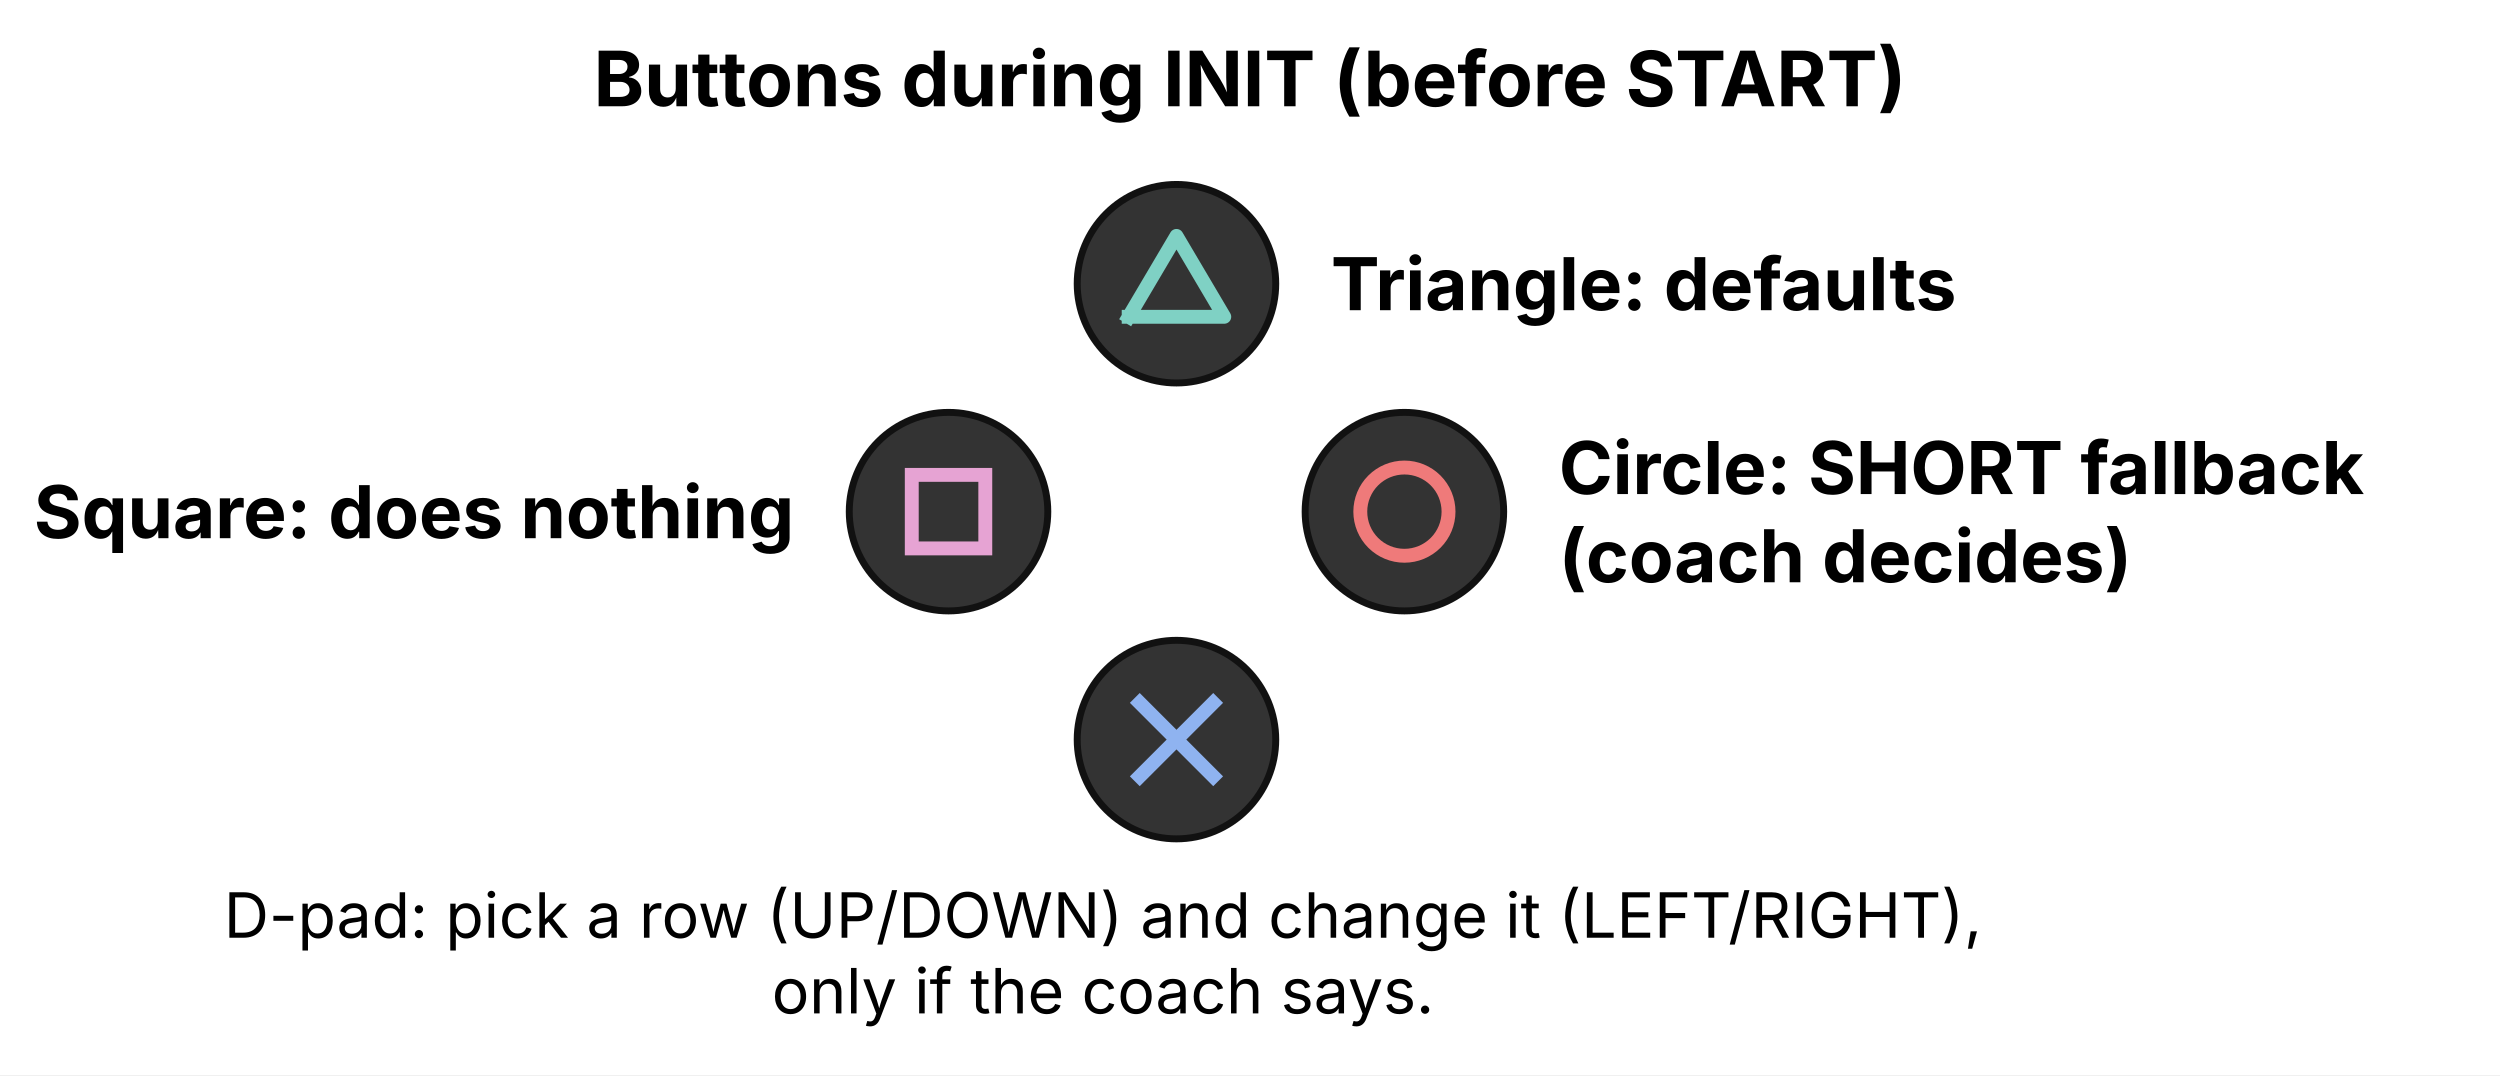
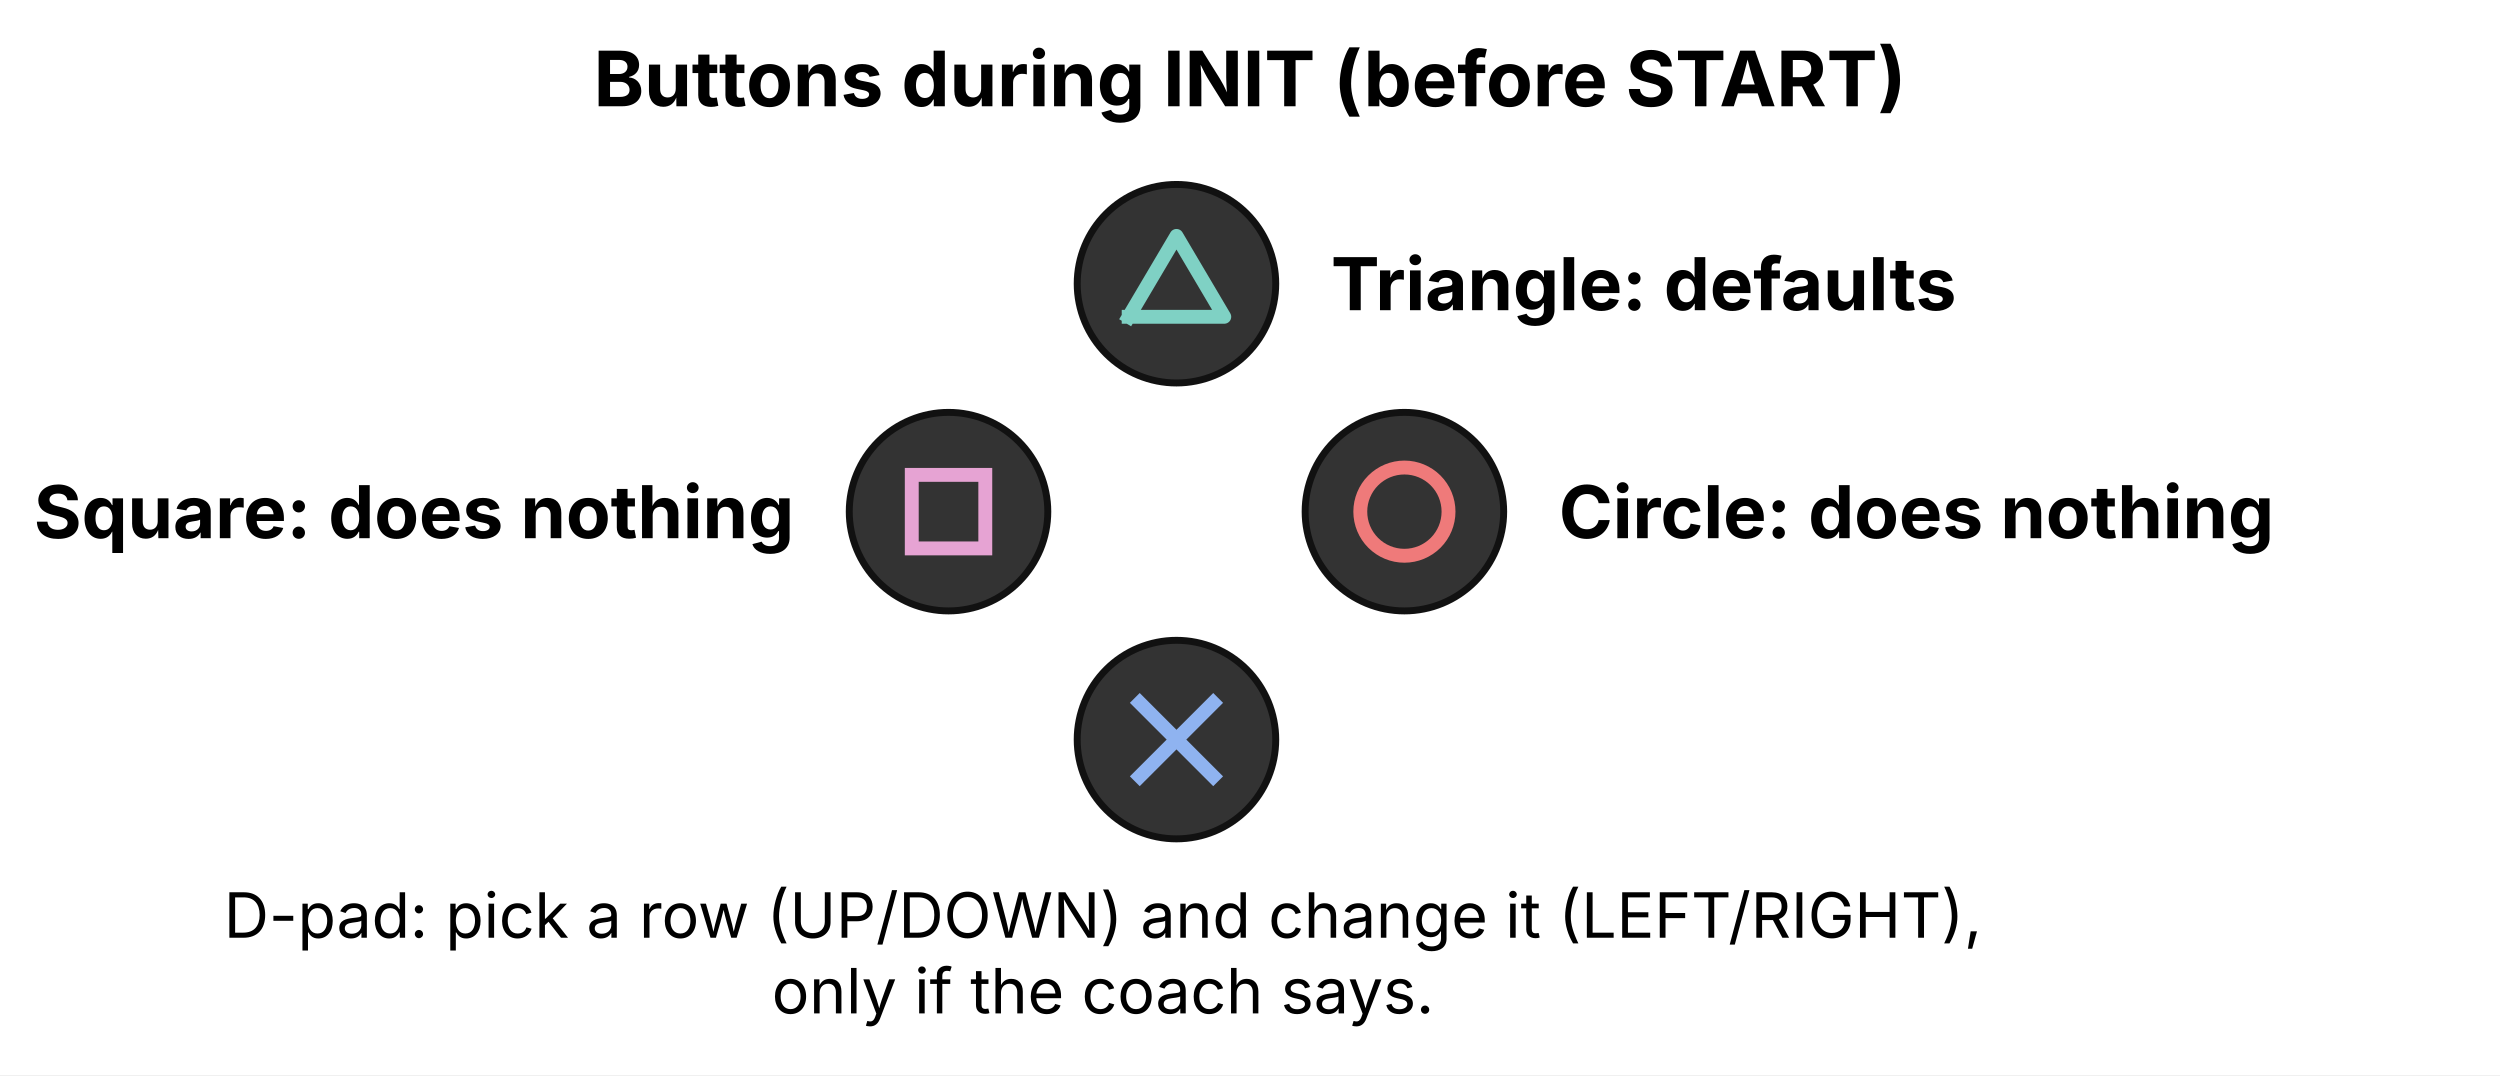
<svg xmlns="http://www.w3.org/2000/svg" width="360pt" height="154.8pt" viewBox="0 0 360 154.8" version="1.1">
  <defs>
    <style type="text/css">*{stroke-linejoin: round; stroke-linecap: butt}</style>
  </defs>
  <g id="figure_1">
    <g id="patch_1">
      <path d="M 0 154.8 L 360 154.8 L 360 0 L 0 0 z " style="fill: #ffffff" />
    </g>
    <g id="axes_1">
      <g id="patch_2">
        <path d="M 169.412 55.148 C 173.203 55.148 176.839 53.642 179.519 50.961 C 182.2 48.281 183.706 44.644 183.706 40.854 C 183.706 37.063 182.2 33.427 179.519 30.746 C 176.839 28.066 173.203 26.56 169.412 26.56 C 165.621 26.56 161.985 28.066 159.304 30.746 C 156.624 33.427 155.118 37.063 155.118 40.854 C 155.118 44.644 156.624 48.281 159.304 50.961 C 161.985 53.642 165.621 55.148 169.412 55.148 z " clip-path="url(#pd91491c5a2)" style="fill: #333333; stroke: #111111; stroke-linejoin: miter" />
      </g>
      <g id="patch_3">
        <path d="M 202.235 87.971 C 206.026 87.971 209.662 86.465 212.343 83.785 C 215.023 81.104 216.529 77.468 216.529 73.677 C 216.529 69.886 215.023 66.25 212.343 63.57 C 209.662 60.889 206.026 59.383 202.235 59.383 C 198.444 59.383 194.808 60.889 192.128 63.57 C 189.447 66.25 187.941 69.886 187.941 73.677 C 187.941 77.468 189.447 81.104 192.128 83.785 C 194.808 86.465 198.444 87.971 202.235 87.971 z " clip-path="url(#pd91491c5a2)" style="fill: #333333; stroke: #111111; stroke-linejoin: miter" />
      </g>
      <g id="patch_4">
        <path d="M 202.235 80.03 C 203.92 80.03 205.536 79.361 206.728 78.169 C 207.919 76.978 208.588 75.362 208.588 73.677 C 208.588 71.992 207.919 70.376 206.728 69.185 C 205.536 67.994 203.92 67.324 202.235 67.324 C 200.55 67.324 198.934 67.994 197.743 69.185 C 196.552 70.376 195.882 71.992 195.882 73.677 C 195.882 75.362 196.552 76.978 197.743 78.169 C 198.934 79.361 200.55 80.03 202.235 80.03 L 202.235 80.03 z " clip-path="url(#pd91491c5a2)" style="fill: none; stroke: #ef7a7a; stroke-width: 2; stroke-linejoin: miter" />
      </g>
      <g id="patch_5">
        <path d="M 136.588 87.971 C 140.379 87.971 144.015 86.465 146.696 83.785 C 149.376 81.104 150.882 77.468 150.882 73.677 C 150.882 69.886 149.376 66.25 146.696 63.57 C 144.015 60.889 140.379 59.383 136.588 59.383 C 132.797 59.383 129.161 60.889 126.481 63.57 C 123.8 66.25 122.294 69.886 122.294 73.677 C 122.294 77.468 123.8 81.104 126.481 83.785 C 129.161 86.465 132.797 87.971 136.588 87.971 z " clip-path="url(#pd91491c5a2)" style="fill: #333333; stroke: #111111; stroke-linejoin: miter" />
      </g>
      <g id="patch_6">
        <path d="M 131.294 78.971 L 141.882 78.971 L 141.882 68.383 L 131.294 68.383 L 131.294 78.971 z " clip-path="url(#pd91491c5a2)" style="fill: none; stroke: #e6a3d3; stroke-width: 2; stroke-linejoin: miter" />
      </g>
      <g id="patch_7">
        <path d="M 169.412 120.795 C 173.203 120.795 176.839 119.289 179.519 116.608 C 182.2 113.928 183.706 110.292 183.706 106.501 C 183.706 102.71 182.2 99.074 179.519 96.393 C 176.839 93.713 173.203 92.207 169.412 92.207 C 165.621 92.207 161.985 93.713 159.304 96.393 C 156.624 99.074 155.118 102.71 155.118 106.501 C 155.118 110.292 156.624 113.928 159.304 116.608 C 161.985 119.289 165.621 120.795 169.412 120.795 z " clip-path="url(#pd91491c5a2)" style="fill: #333333; stroke: #111111; stroke-linejoin: miter" />
      </g>
      <g id="line2d_1">
        <path d="M 162.529 45.618 L 176.294 45.618 L 169.412 33.971 L 162.529 45.618 " clip-path="url(#pd91491c5a2)" style="fill: none; stroke: #7fd1c4; stroke-width: 2; stroke-linecap: square" />
      </g>
      <g id="line2d_2">
        <path d="M 164.118 111.795 L 174.706 101.207 " clip-path="url(#pd91491c5a2)" style="fill: none; stroke: #8fb3f0; stroke-width: 2; stroke-linecap: square" />
      </g>
      <g id="line2d_3">
        <path d="M 164.118 101.207 L 174.706 111.795 " clip-path="url(#pd91491c5a2)" style="fill: none; stroke: #8fb3f0; stroke-width: 2; stroke-linecap: square" />
      </g>
      <g id="text_1">
        <text style="font-weight: 700; font-size: 10.5px; font-family: 'Inter', 'DejaVu Sans', 'Bitstream Vera Sans', 'Computer Modern Sans Serif', 'Lucida Grande', 'Verdana', 'Geneva', 'Lucid', 'Arial', 'Helvetica', 'Avant Garde', sans-serif; text-anchor: start" x="191.647" y="44.673" transform="rotate(-0 191.6471 44.67323)">Triangle: defaults</text>
      </g>
      <g id="text_2">
-         <text style="font-weight: 700; font-size: 10.5px; font-family: 'Inter', 'DejaVu Sans', 'Bitstream Vera Sans', 'Computer Modern Sans Serif', 'Lucida Grande', 'Verdana', 'Geneva', 'Lucid', 'Arial', 'Helvetica', 'Avant Garde', sans-serif" transform="translate(224.4706 71.14446)">Circle: SHORT fallback</text>
-         <text style="font-weight: 700; font-size: 10.5px; font-family: 'Inter', 'DejaVu Sans', 'Bitstream Vera Sans', 'Computer Modern Sans Serif', 'Lucida Grande', 'Verdana', 'Geneva', 'Lucid', 'Arial', 'Helvetica', 'Avant Garde', sans-serif" transform="translate(224.4706 83.84905)">(coach decides)</text>
+         <text style="font-weight: 700; font-size: 10.5px; font-family: 'Inter', 'DejaVu Sans', 'Bitstream Vera Sans', 'Computer Modern Sans Serif', 'Lucida Grande', 'Verdana', 'Geneva', 'Lucid', 'Arial', 'Helvetica', 'Avant Garde', sans-serif; text-anchor: start" x="224.471" y="77.497" transform="rotate(-0 224.4706 77.49676)">Circle: does nothing</text>
      </g>
      <g id="text_3">
        <text style="font-weight: 700; font-size: 10.5px; font-family: 'Inter', 'DejaVu Sans', 'Bitstream Vera Sans', 'Computer Modern Sans Serif', 'Lucida Grande', 'Verdana', 'Geneva', 'Lucid', 'Arial', 'Helvetica', 'Avant Garde', sans-serif; text-anchor: end" x="114.353" y="77.497" transform="rotate(-0 114.3529 77.49676)">Square: does nothing</text>
      </g>
      <g id="text_4">
        <text style="font-size: 9px; font-family: 'Inter', 'DejaVu Sans', 'Bitstream Vera Sans', 'Computer Modern Sans Serif', 'Lucida Grande', 'Verdana', 'Geneva', 'Lucid', 'Arial', 'Helvetica', 'Avant Garde', sans-serif" transform="translate(32.2329 135.0357)">D-pad: pick a row (UP/DOWN) and change it (LEFT/RIGHT),</text>
        <text style="font-size: 9px; font-family: 'Inter', 'DejaVu Sans', 'Bitstream Vera Sans', 'Computer Modern Sans Serif', 'Lucida Grande', 'Verdana', 'Geneva', 'Lucid', 'Arial', 'Helvetica', 'Avant Garde', sans-serif" transform="translate(111.1425 145.9253)">only if the coach says.</text>
      </g>
    </g>
    <g id="text_5">
      <text style="font-weight: 700; font-size: 11px; font-family: 'Inter', 'DejaVu Sans', 'Bitstream Vera Sans', 'Computer Modern Sans Serif', 'Lucida Grande', 'Verdana', 'Geneva', 'Lucid', 'Arial', 'Helvetica', 'Avant Garde', sans-serif; text-anchor: middle" x="180" y="15.3" transform="rotate(-0 180 15.30025)">Buttons during INIT (before START)</text>
    </g>
  </g>
  <defs>
    <clipPath id="pd91491c5a2">
      <rect x="0" y="23.383" width="360" height="129.706" />
    </clipPath>
  </defs>
</svg>
